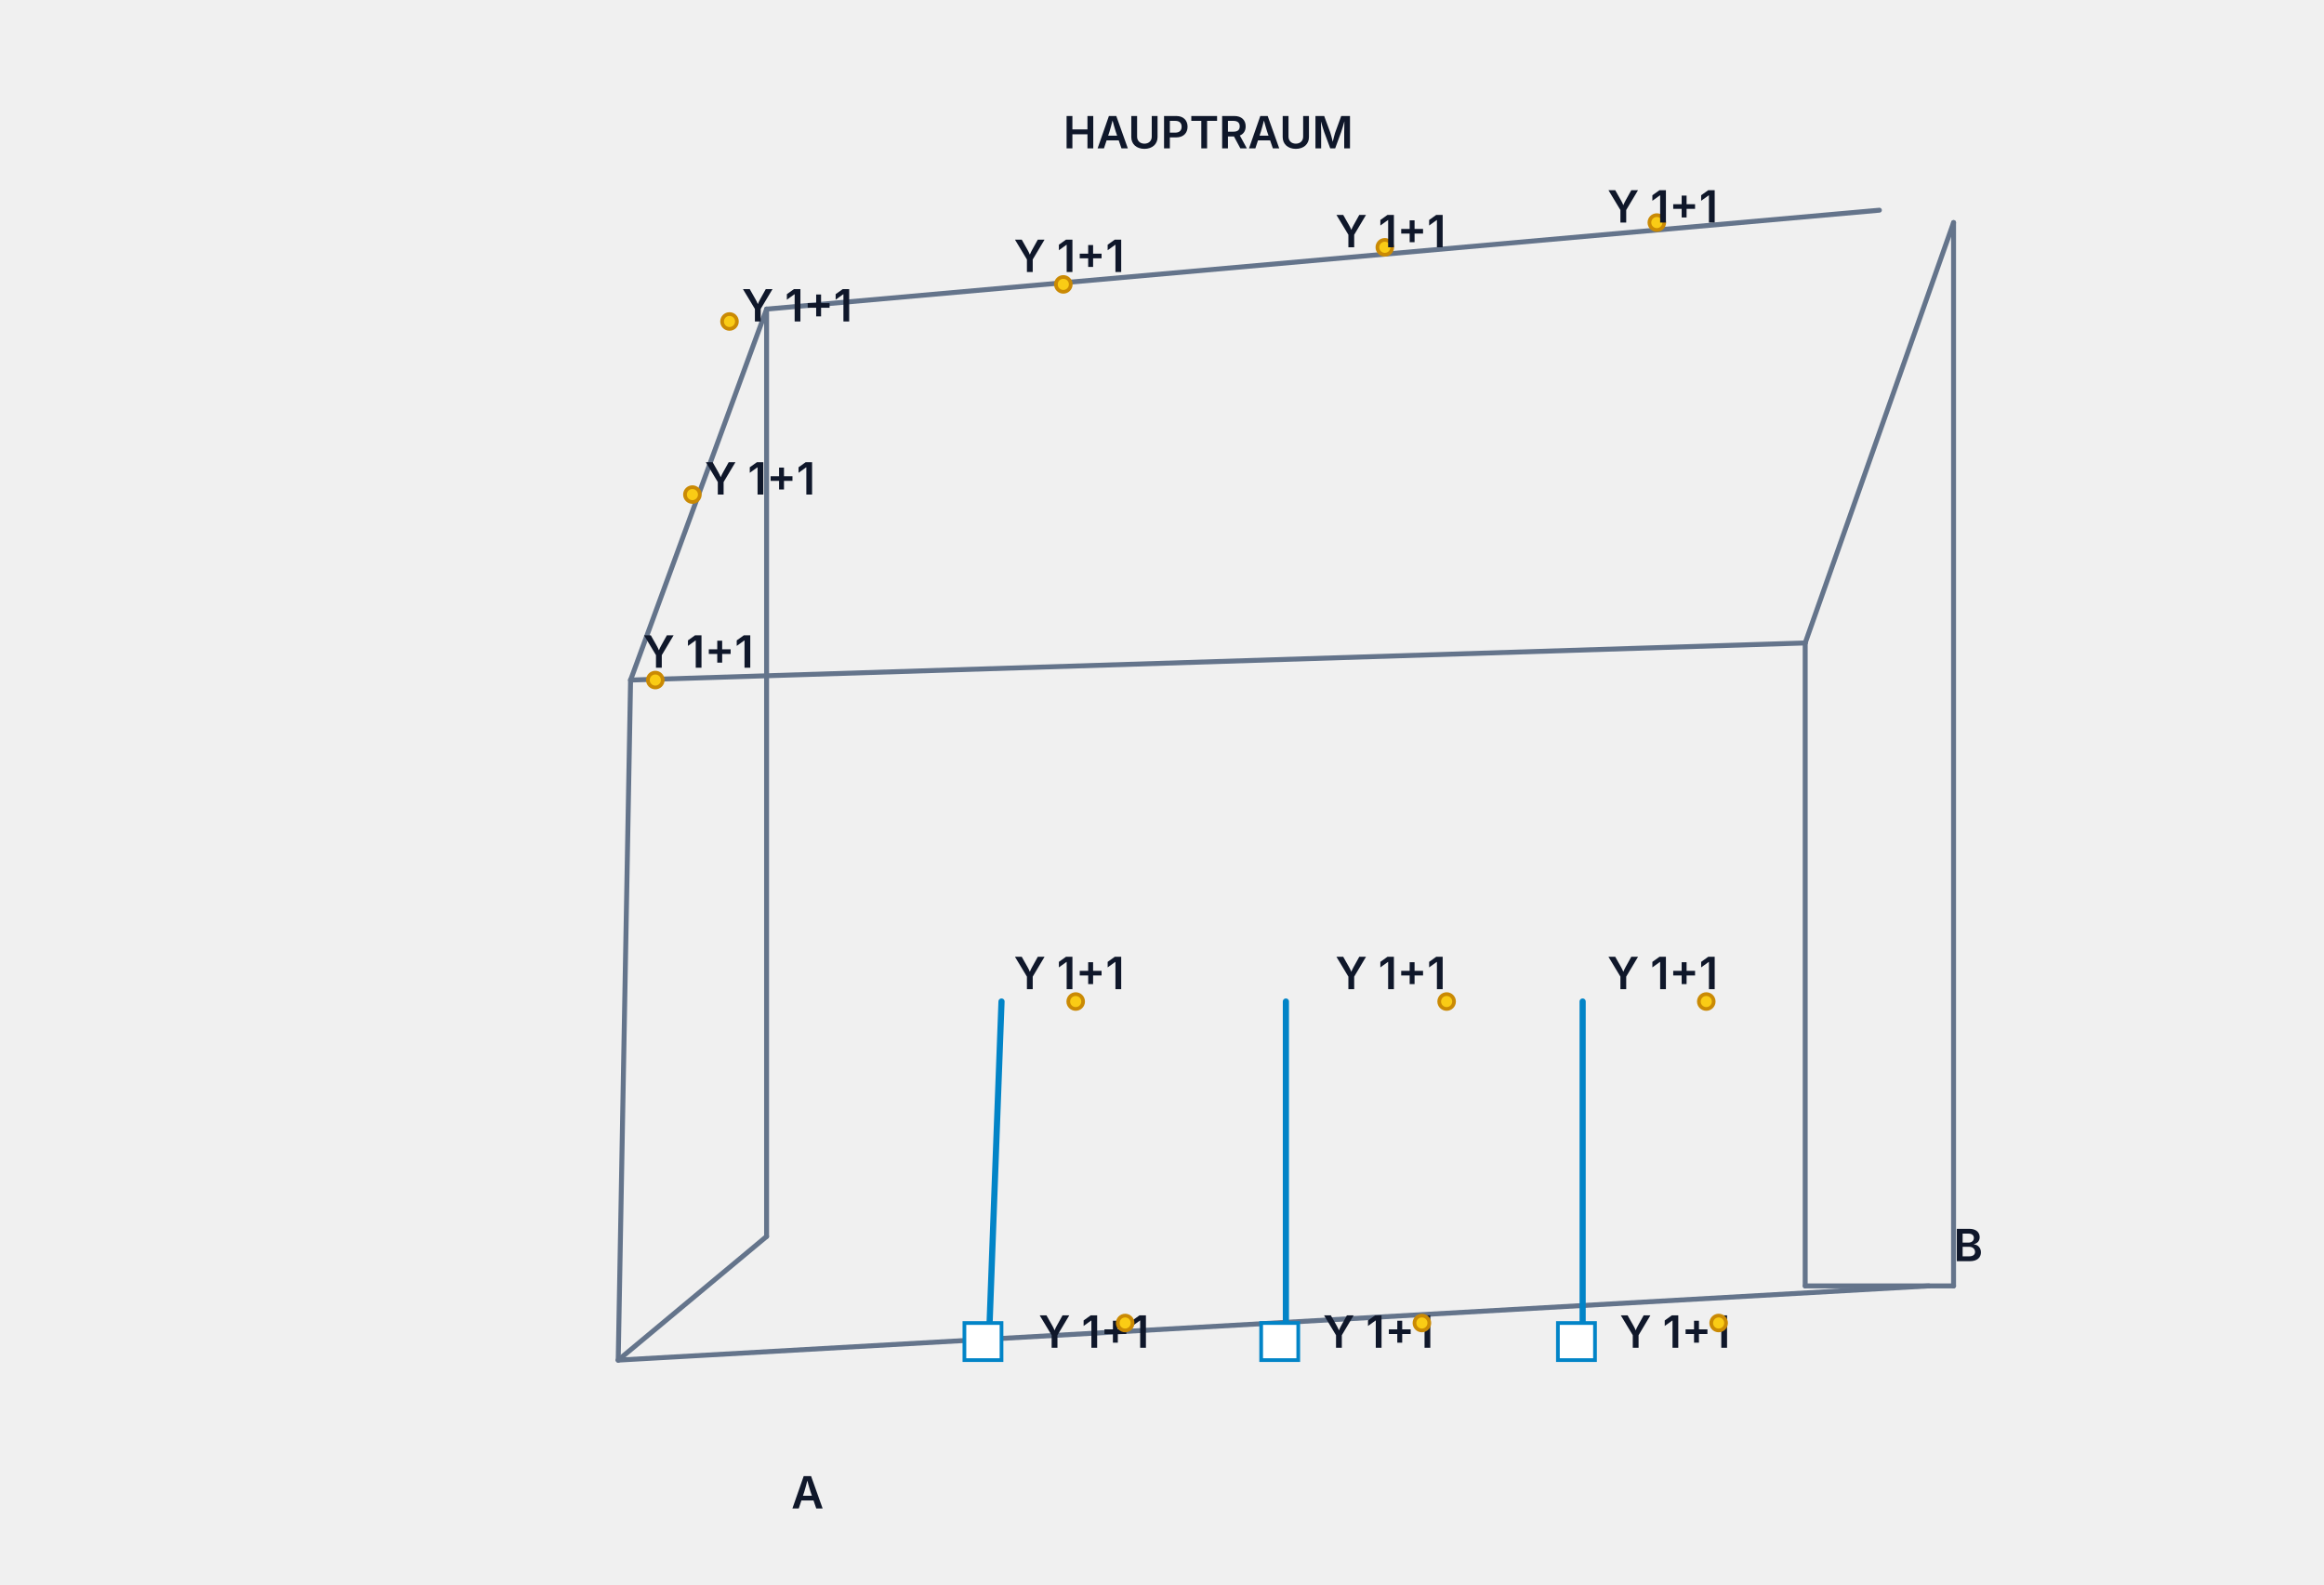
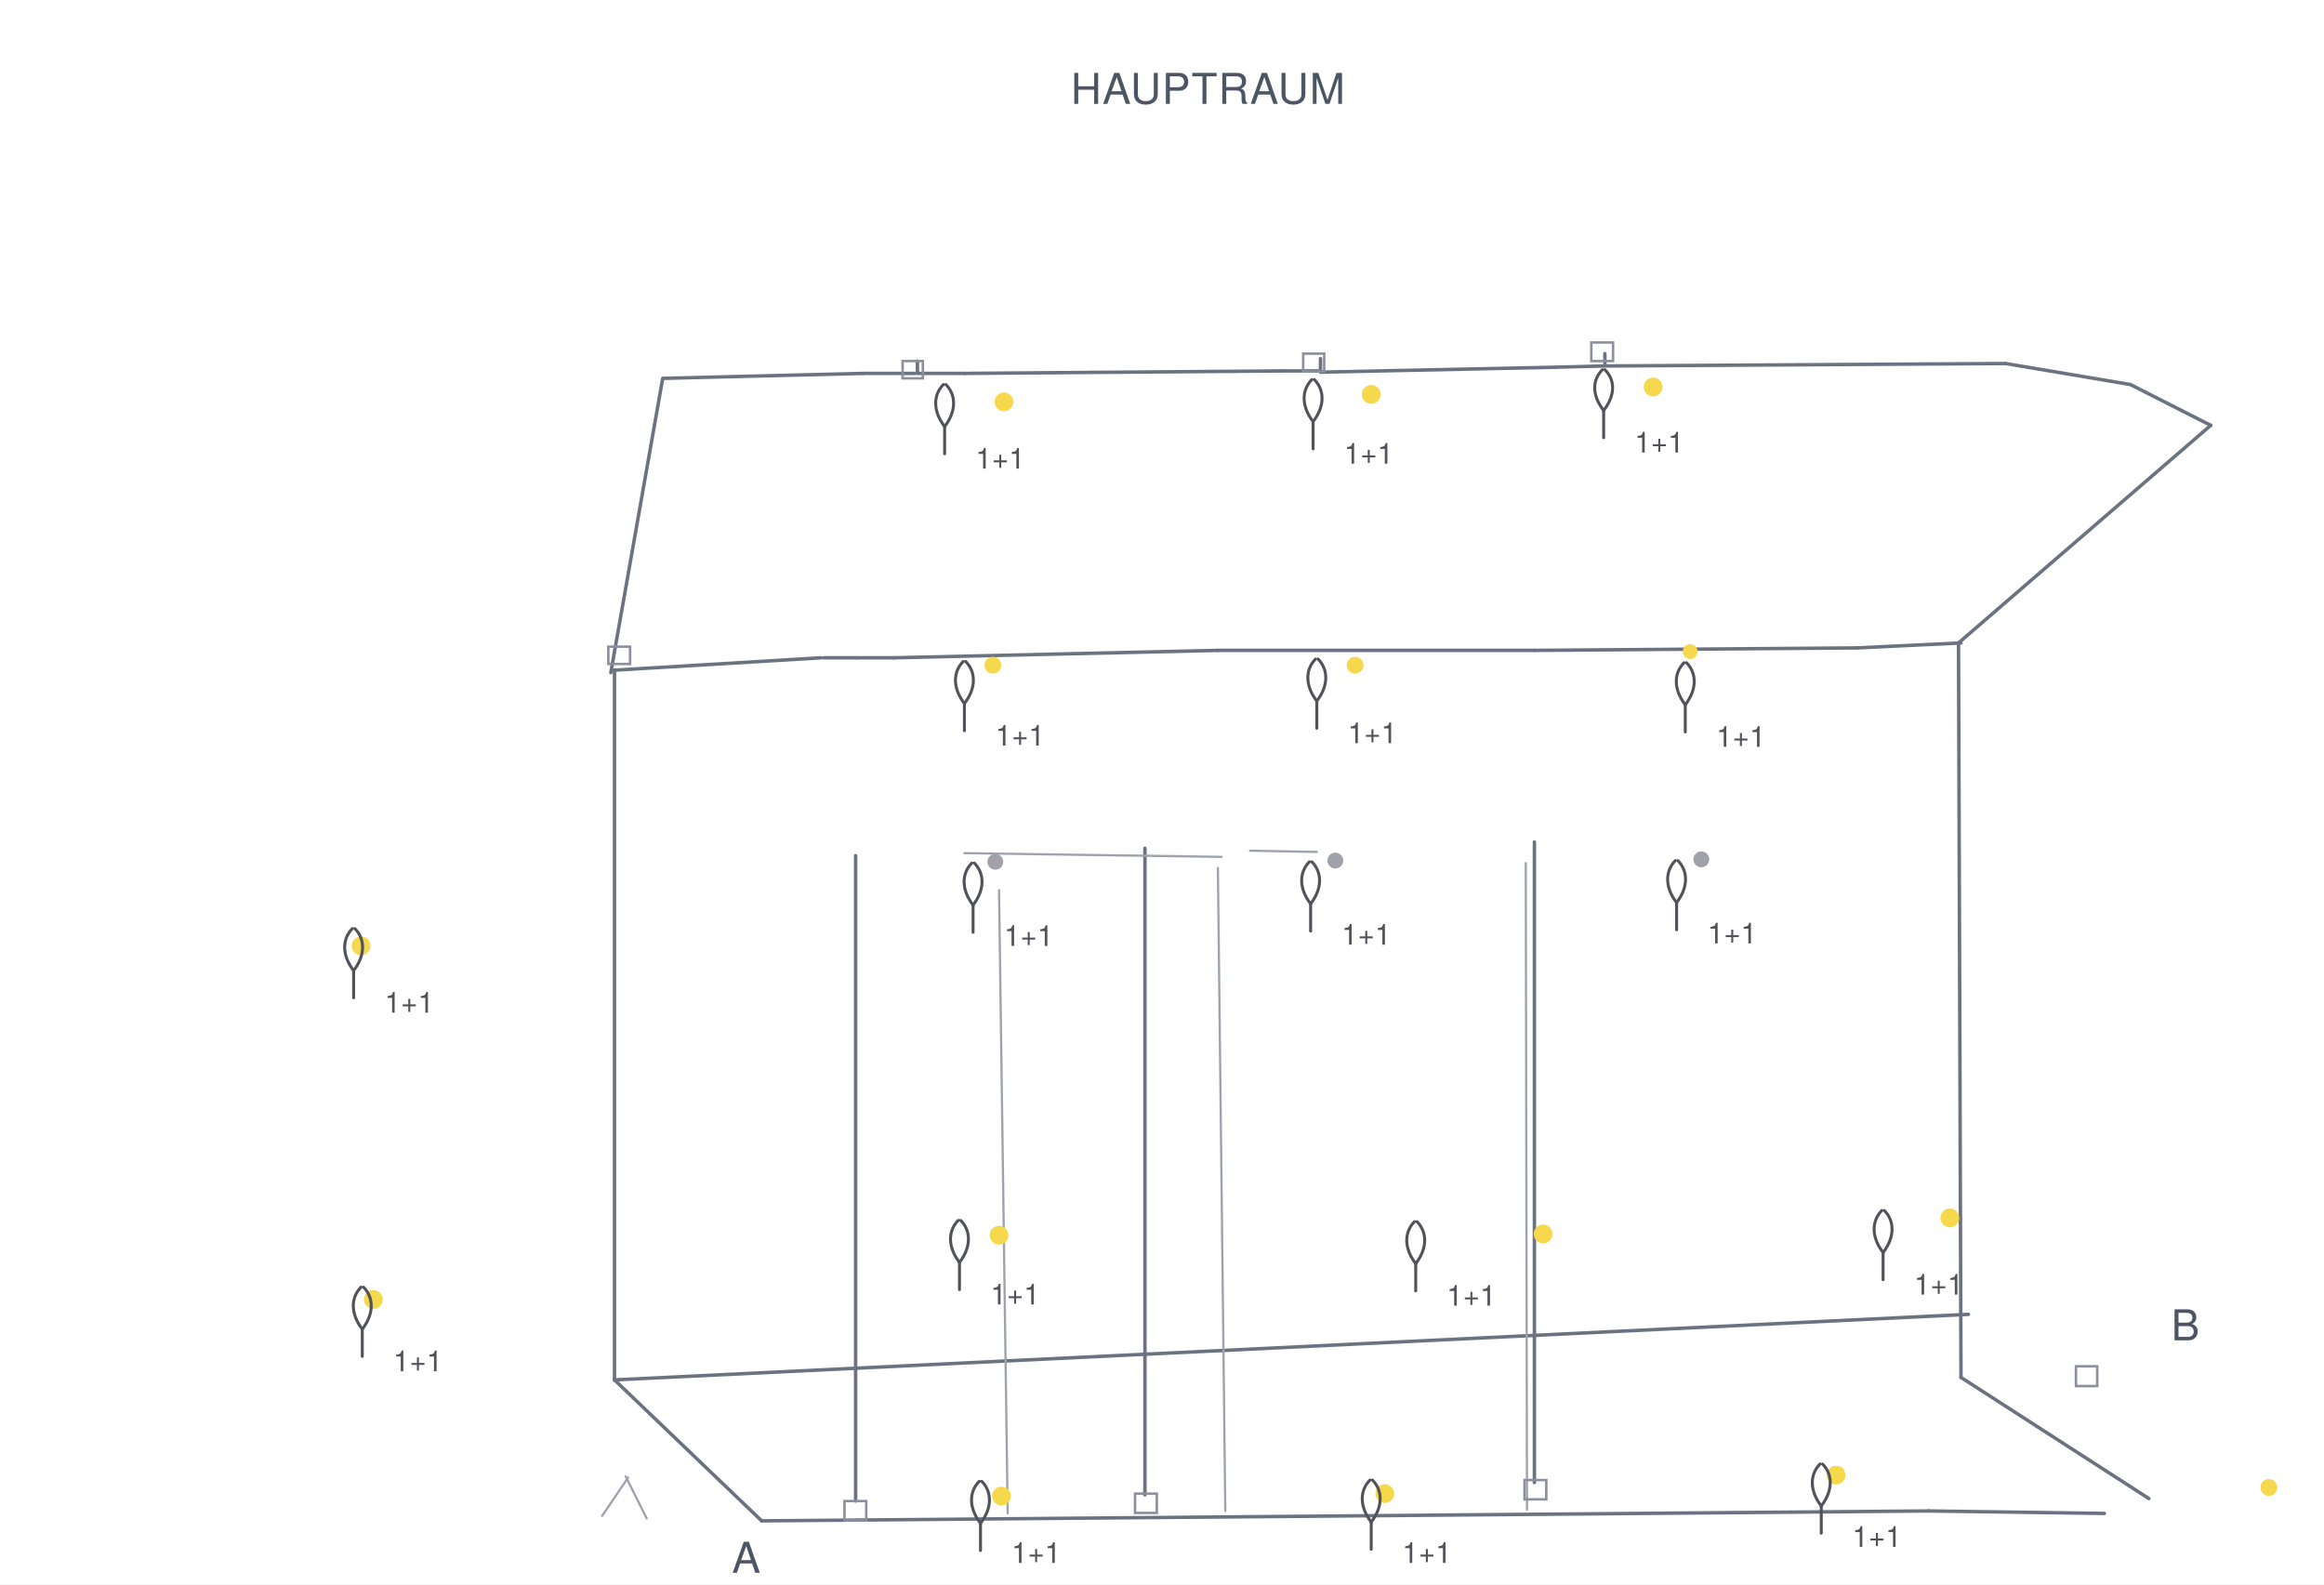
<svg xmlns="http://www.w3.org/2000/svg" viewBox="0 0 9398 6408" width="9398" height="6408">
  <style>
-         .wall { stroke: #64748b; stroke-width: 20; fill: none; stroke-linecap: round; stroke-linejoin: round; }
-         .wall-thin { stroke: #94a3b8; stroke-width: 15; fill: none; stroke-dasharray: 40 40; }
-         .wire { stroke: #0284c7; stroke-width: 25; fill: none; stroke-linecap: round; }
-         .symbol { stroke: #0284c7; stroke-width: 20; fill: none; stroke-linecap: round; }
-         .text { font-family: 'Inter', sans-serif; font-size: 180px; fill: #0f172a; font-weight: 600; }
-         .text-sm { font-family: 'Inter', sans-serif; font-size: 140px; fill: #0f172a; }
-         .node { fill: #facc15; stroke: #ca8a04; stroke-width: 15; }
-         .junction { fill: #fff; stroke: #0284c7; stroke-width: 15; }
+         .line { stroke: #6b7280; stroke-width: 14; fill: none; stroke-linecap: round; stroke-linejoin: round; }
+         .thin { stroke: #9ca3af; stroke-width: 9; fill: none; stroke-linecap: round; stroke-linejoin: round; }
+         .symbol { stroke: #52525b; stroke-width: 12; fill: none; stroke-linecap: round; stroke-linejoin: round; }
+         .text { font-family: "Avenir Next", "Helvetica Neue", sans-serif; font-size: 118px; fill: #52525b; }
+         .title { font-family: "Avenir Next", "Helvetica Neue", sans-serif; font-size: 172px; fill: #4b5563; letter-spacing: 4px; }
+         .dot-yellow { fill: #f6d84c; }
+         .dot-gray { fill: #a1a1aa; }
+         .sq { stroke: #8b8fa0; stroke-width: 10; fill: none; }
    </style>
-   <text x="4300" y="600" class="text" font-size="300">HAUPTRAUM</text>
-   <path class="wall" d="M 3100 1250 L 7600 850" />
-   <path class="wall" d="M 2550 2750 L 7300 2600" />
-   <path class="wall" d="M 2550 2750 L 3100 1250" />
-   <path class="wall" d="M 7300 2600 L 7900 900" />
-   <path class="wall" d="M 2550 2750 L 2500 5500" />
-   <path class="wall" d="M 3100 1250 L 3100 5000" />
-   <path class="wall" d="M 7300 2600 L 7300 5200" />
-   <path class="wall" d="M 7900 900 L 7900 5200" />
-   <path class="wall" d="M 2500 5500 L 7800 5200" />
-   <path class="wall" d="M 2500 5500 L 3100 5000" />
-   <path class="wall" d="M 7300 5200 L 7900 5200" />
-   <circle cx="2650" cy="2750" r="30" class="node" />
-   <text x="2600" y="2700" class="text">Y 1+1</text>
-   <circle cx="2800" cy="2000" r="30" class="node" />
-   <text x="2850" y="2000" class="text">Y 1+1</text>
-   <circle cx="2950" cy="1300" r="30" class="node" />
-   <text x="3000" y="1300" class="text">Y 1+1</text>
-   <circle cx="4300" cy="1150" r="30" class="node" />
-   <text x="4100" y="1100" class="text">Y 1+1</text>
-   <circle cx="5600" cy="1000" r="30" class="node" />
-   <text x="5400" y="1000" class="text">Y 1+1</text>
-   <circle cx="6700" cy="900" r="30" class="node" />
-   <text x="6500" y="900" class="text">Y 1+1</text>
-   <circle cx="4350" cy="4050" r="30" class="node" />
-   <text x="4100" y="4000" class="text">Y 1+1</text>
-   <circle cx="5850" cy="4050" r="30" class="node" />
-   <text x="5400" y="4000" class="text">Y 1+1</text>
-   <circle cx="6900" cy="4050" r="30" class="node" />
-   <text x="6500" y="4000" class="text">Y 1+1</text>
-   <path class="wire" d="M 4050 4050 L 4000 5400" />
-   <rect x="3900" y="5350" width="150" height="150" class="junction" />
-   <text x="4200" y="5450" class="text">Y 1+1</text>
-   <circle cx="4550" cy="5350" r="30" class="node" />
-   <path class="wire" d="M 5200 4050 L 5200 5400" />
-   <rect x="5100" y="5350" width="150" height="150" class="junction" />
-   <text x="5350" y="5450" class="text">Y 1+1</text>
-   <circle cx="5750" cy="5350" r="30" class="node" />
-   <path class="wire" d="M 6400 4050 L 6400 5400" />
-   <rect x="6300" y="5350" width="150" height="150" class="junction" />
-   <text x="6550" y="5450" class="text">Y 1+1</text>
-   <circle cx="6950" cy="5350" r="30" class="node" />
-   <text x="3200" y="6100" class="text" font-size="250">A</text>
-   <text x="7900" y="5100" class="text" font-size="250">B</text>
+   <rect width="9398" height="6408" fill="#ffffff" />
+   <text x="4330" y="420" class="title">HAUPTRAUM</text>
+   <path class="line" d="M 2470 2720 L 2680 1530 L 3490 1510" />
+   <path class="line" d="M 3490 1510 L 3700 1510" />
+   <path class="line" d="M 3710 1460 L 3710 1510 L 3900 1510" />
+   <path class="line" d="M 3900 1510 L 5180 1500" />
+   <path class="line" d="M 5180 1500 L 5330 1500" />
+   <path class="line" d="M 5340 1450 L 5340 1505 L 6290 1485" />
+   <path class="line" d="M 6290 1485 L 6485 1480" />
+   <path class="line" d="M 6490 1430 L 6490 1480 L 8110 1470" />
+   <path class="line" d="M 8110 1470 L 8615 1555 L 8940 1720" />
+   <path class="line" d="M 8940 1720 L 7920 2600" />
+   <path class="line" d="M 2485 2710 L 3320 2660" />
+   <path class="line" d="M 3330 2660 L 3465 2660" />
+   <path class="line" d="M 3465 2660 L 3615 2660" />
+   <path class="line" d="M 3615 2660 L 4925 2630" />
+   <path class="line" d="M 4925 2630 L 6205 2630" />
+   <path class="line" d="M 6205 2630 L 7510 2620" />
+   <path class="line" d="M 7510 2620 L 7930 2600" />
+   <path class="line" d="M 2485 2710 L 2485 5580" />
+   <path class="line" d="M 2485 5580 L 3080 6150" />
+   <path class="line" d="M 3080 6150 L 7800 6110" />
+   <path class="line" d="M 7800 6110 L 8510 6120" />
+   <path class="line" d="M 7920 2600 L 7930 5570" />
+   <path class="line" d="M 7930 5570 L 8690 6060" />
+   <path class="line" d="M 2485 5580 L 7960 5315" />
+   <path class="thin" d="M 4040 3600 L 4075 6120" />
+   <path class="thin" d="M 4925 3510 L 4955 6110" />
+   <path class="thin" d="M 6170 3490 L 6175 6105" />
+   <path class="thin" d="M 2435 6130 L 2540 5975" />
+   <path class="thin" d="M 2530 5970 L 2615 6140" />
+   <path class="line" d="M 3460 3460 L 3460 6070" />
+   <path class="line" d="M 4630 3430 L 4630 6045" />
+   <path class="line" d="M 6205 3405 L 6205 5995" />
+   <path class="thin" d="M 3900 3450 L 4940 3465" />
+   <path class="thin" d="M 5055 3440 L 5325 3445" />
+   <rect x="3650" y="1460" width="82" height="70" class="sq" />
+   <rect x="5270" y="1430" width="85" height="72" class="sq" />
+   <rect x="6435" y="1385" width="88" height="75" class="sq" />
+   <rect x="2460" y="2615" width="88" height="70" class="sq" />
+   <rect x="3415" y="6070" width="88" height="78" class="sq" />
+   <rect x="4590" y="6040" width="88" height="78" class="sq" />
+   <rect x="6165" y="5985" width="88" height="78" class="sq" />
+   <rect x="8395" y="5525" width="86" height="80" class="sq" />
+   <circle cx="4060" cy="1625" r="38" class="dot-yellow" />
+   <circle cx="5545" cy="1595" r="38" class="dot-yellow" />
+   <circle cx="6685" cy="1565" r="38" class="dot-yellow" />
+   <circle cx="4015" cy="2690" r="34" class="dot-yellow" />
+   <circle cx="5480" cy="2690" r="34" class="dot-yellow" />
+   <circle cx="6835" cy="2635" r="30" class="dot-yellow" />
+   <circle cx="1460" cy="3825" r="38" class="dot-yellow" />
+   <circle cx="1510" cy="5255" r="38" class="dot-yellow" />
+   <circle cx="4040" cy="4995" r="38" class="dot-yellow" />
+   <circle cx="6240" cy="4990" r="38" class="dot-yellow" />
+   <circle cx="7885" cy="4925" r="38" class="dot-yellow" />
+   <circle cx="4050" cy="6050" r="38" class="dot-yellow" />
+   <circle cx="5600" cy="6040" r="38" class="dot-yellow" />
+   <circle cx="7425" cy="5965" r="38" class="dot-yellow" />
+   <circle cx="9175" cy="6015" r="34" class="dot-yellow" />
+   <circle cx="4025" cy="3485" r="32" class="dot-gray" />
+   <circle cx="5400" cy="3480" r="32" class="dot-gray" />
+   <circle cx="6880" cy="3475" r="32" class="dot-gray" />
+   <path class="symbol" d="M 3820 1725 C 3770 1660 3775 1595 3815 1555" />
+   <path class="symbol" d="M 3820 1725 C 3870 1660 3865 1595 3825 1555" />
+   <path class="symbol" d="M 3820 1725 L 3820 1835" />
+   <text x="3945" y="1895" class="text">1+1</text>
+   <path class="symbol" d="M 5310 1705 C 5260 1640 5265 1575 5305 1535" />
+   <path class="symbol" d="M 5310 1705 C 5360 1640 5355 1575 5315 1535" />
+   <path class="symbol" d="M 5310 1705 L 5310 1815" />
+   <text x="5435" y="1875" class="text">1+1</text>
+   <path class="symbol" d="M 6485 1660 C 6435 1595 6440 1535 6480 1495" />
+   <path class="symbol" d="M 6485 1660 C 6535 1595 6530 1535 6490 1495" />
+   <path class="symbol" d="M 6485 1660 L 6485 1770" />
+   <text x="6610" y="1830" class="text">1+1</text>
+   <path class="symbol" d="M 3900 2845 C 3850 2780 3855 2715 3895 2675" />
+   <path class="symbol" d="M 3900 2845 C 3950 2780 3945 2715 3905 2675" />
+   <path class="symbol" d="M 3900 2845 L 3900 2955" />
+   <text x="4025" y="3015" class="text">1+1</text>
+   <path class="symbol" d="M 5325 2835 C 5275 2770 5280 2705 5320 2665" />
+   <path class="symbol" d="M 5325 2835 C 5375 2770 5370 2705 5330 2665" />
+   <path class="symbol" d="M 5325 2835 L 5325 2945" />
+   <text x="5450" y="3005" class="text">1+1</text>
+   <path class="symbol" d="M 6815 2850 C 6765 2785 6770 2720 6810 2680" />
+   <path class="symbol" d="M 6815 2850 C 6865 2785 6860 2720 6820 2680" />
+   <path class="symbol" d="M 6815 2850 L 6815 2960" />
+   <text x="6940" y="3020" class="text">1+1</text>
+   <path class="symbol" d="M 1430 3925 C 1380 3860 1385 3795 1425 3755" />
+   <path class="symbol" d="M 1430 3925 C 1480 3860 1475 3795 1435 3755" />
+   <path class="symbol" d="M 1430 3925 L 1430 4035" />
+   <text x="1555" y="4095" class="text">1+1</text>
+   <path class="symbol" d="M 1465 5375 C 1415 5310 1420 5245 1460 5205" />
+   <path class="symbol" d="M 1465 5375 C 1515 5310 1510 5245 1470 5205" />
+   <path class="symbol" d="M 1465 5375 L 1465 5485" />
+   <text x="1590" y="5545" class="text">1+1</text>
+   <path class="symbol" d="M 3935 3660 C 3885 3595 3890 3530 3930 3490" />
+   <path class="symbol" d="M 3935 3660 C 3985 3595 3980 3530 3940 3490" />
+   <path class="symbol" d="M 3935 3660 L 3935 3770" />
+   <text x="4060" y="3825" class="text">1+1</text>
+   <path class="symbol" d="M 5300 3655 C 5250 3590 5255 3525 5295 3485" />
+   <path class="symbol" d="M 5300 3655 C 5350 3590 5345 3525 5305 3485" />
+   <path class="symbol" d="M 5300 3655 L 5300 3765" />
+   <text x="5425" y="3820" class="text">1+1</text>
+   <path class="symbol" d="M 6780 3650 C 6730 3585 6735 3520 6775 3480" />
+   <path class="symbol" d="M 6780 3650 C 6830 3585 6825 3520 6785 3480" />
+   <path class="symbol" d="M 6780 3650 L 6780 3760" />
+   <text x="6905" y="3815" class="text">1+1</text>
+   <path class="symbol" d="M 3880 5105 C 3830 5040 3835 4975 3875 4935" />
+   <path class="symbol" d="M 3880 5105 C 3930 5040 3925 4975 3885 4935" />
+   <path class="symbol" d="M 3880 5105 L 3880 5215" />
+   <text x="4005" y="5275" class="text">1+1</text>
+   <path class="symbol" d="M 5725 5110 C 5675 5045 5680 4980 5720 4940" />
+   <path class="symbol" d="M 5725 5110 C 5775 5045 5770 4980 5730 4940" />
+   <path class="symbol" d="M 5725 5110 L 5725 5220" />
+   <text x="5850" y="5280" class="text">1+1</text>
+   <path class="symbol" d="M 7615 5065 C 7565 5000 7570 4935 7610 4895" />
+   <path class="symbol" d="M 7615 5065 C 7665 5000 7660 4935 7620 4895" />
+   <path class="symbol" d="M 7615 5065 L 7615 5175" />
+   <text x="7740" y="5235" class="text">1+1</text>
+   <path class="symbol" d="M 3965 6160 C 3915 6095 3920 6030 3960 5990" />
+   <path class="symbol" d="M 3965 6160 C 4015 6095 4010 6030 3970 5990" />
+   <path class="symbol" d="M 3965 6160 L 3965 6270" />
+   <text x="4090" y="6320" class="text">1+1</text>
+   <path class="symbol" d="M 5545 6155 C 5495 6090 5500 6025 5540 5985" />
+   <path class="symbol" d="M 5545 6155 C 5595 6090 5590 6025 5550 5985" />
+   <path class="symbol" d="M 5545 6155 L 5545 6265" />
+   <text x="5670" y="6320" class="text">1+1</text>
+   <path class="symbol" d="M 7365 6090 C 7315 6025 7320 5960 7360 5920" />
+   <path class="symbol" d="M 7365 6090 C 7415 6025 7410 5960 7370 5920" />
+   <path class="symbol" d="M 7365 6090 L 7365 6200" />
+   <text x="7490" y="6255" class="text">1+1</text>
+   <text x="2960" y="6360" class="title">A</text>
+   <text x="8780" y="5420" class="title">B</text>
</svg>
